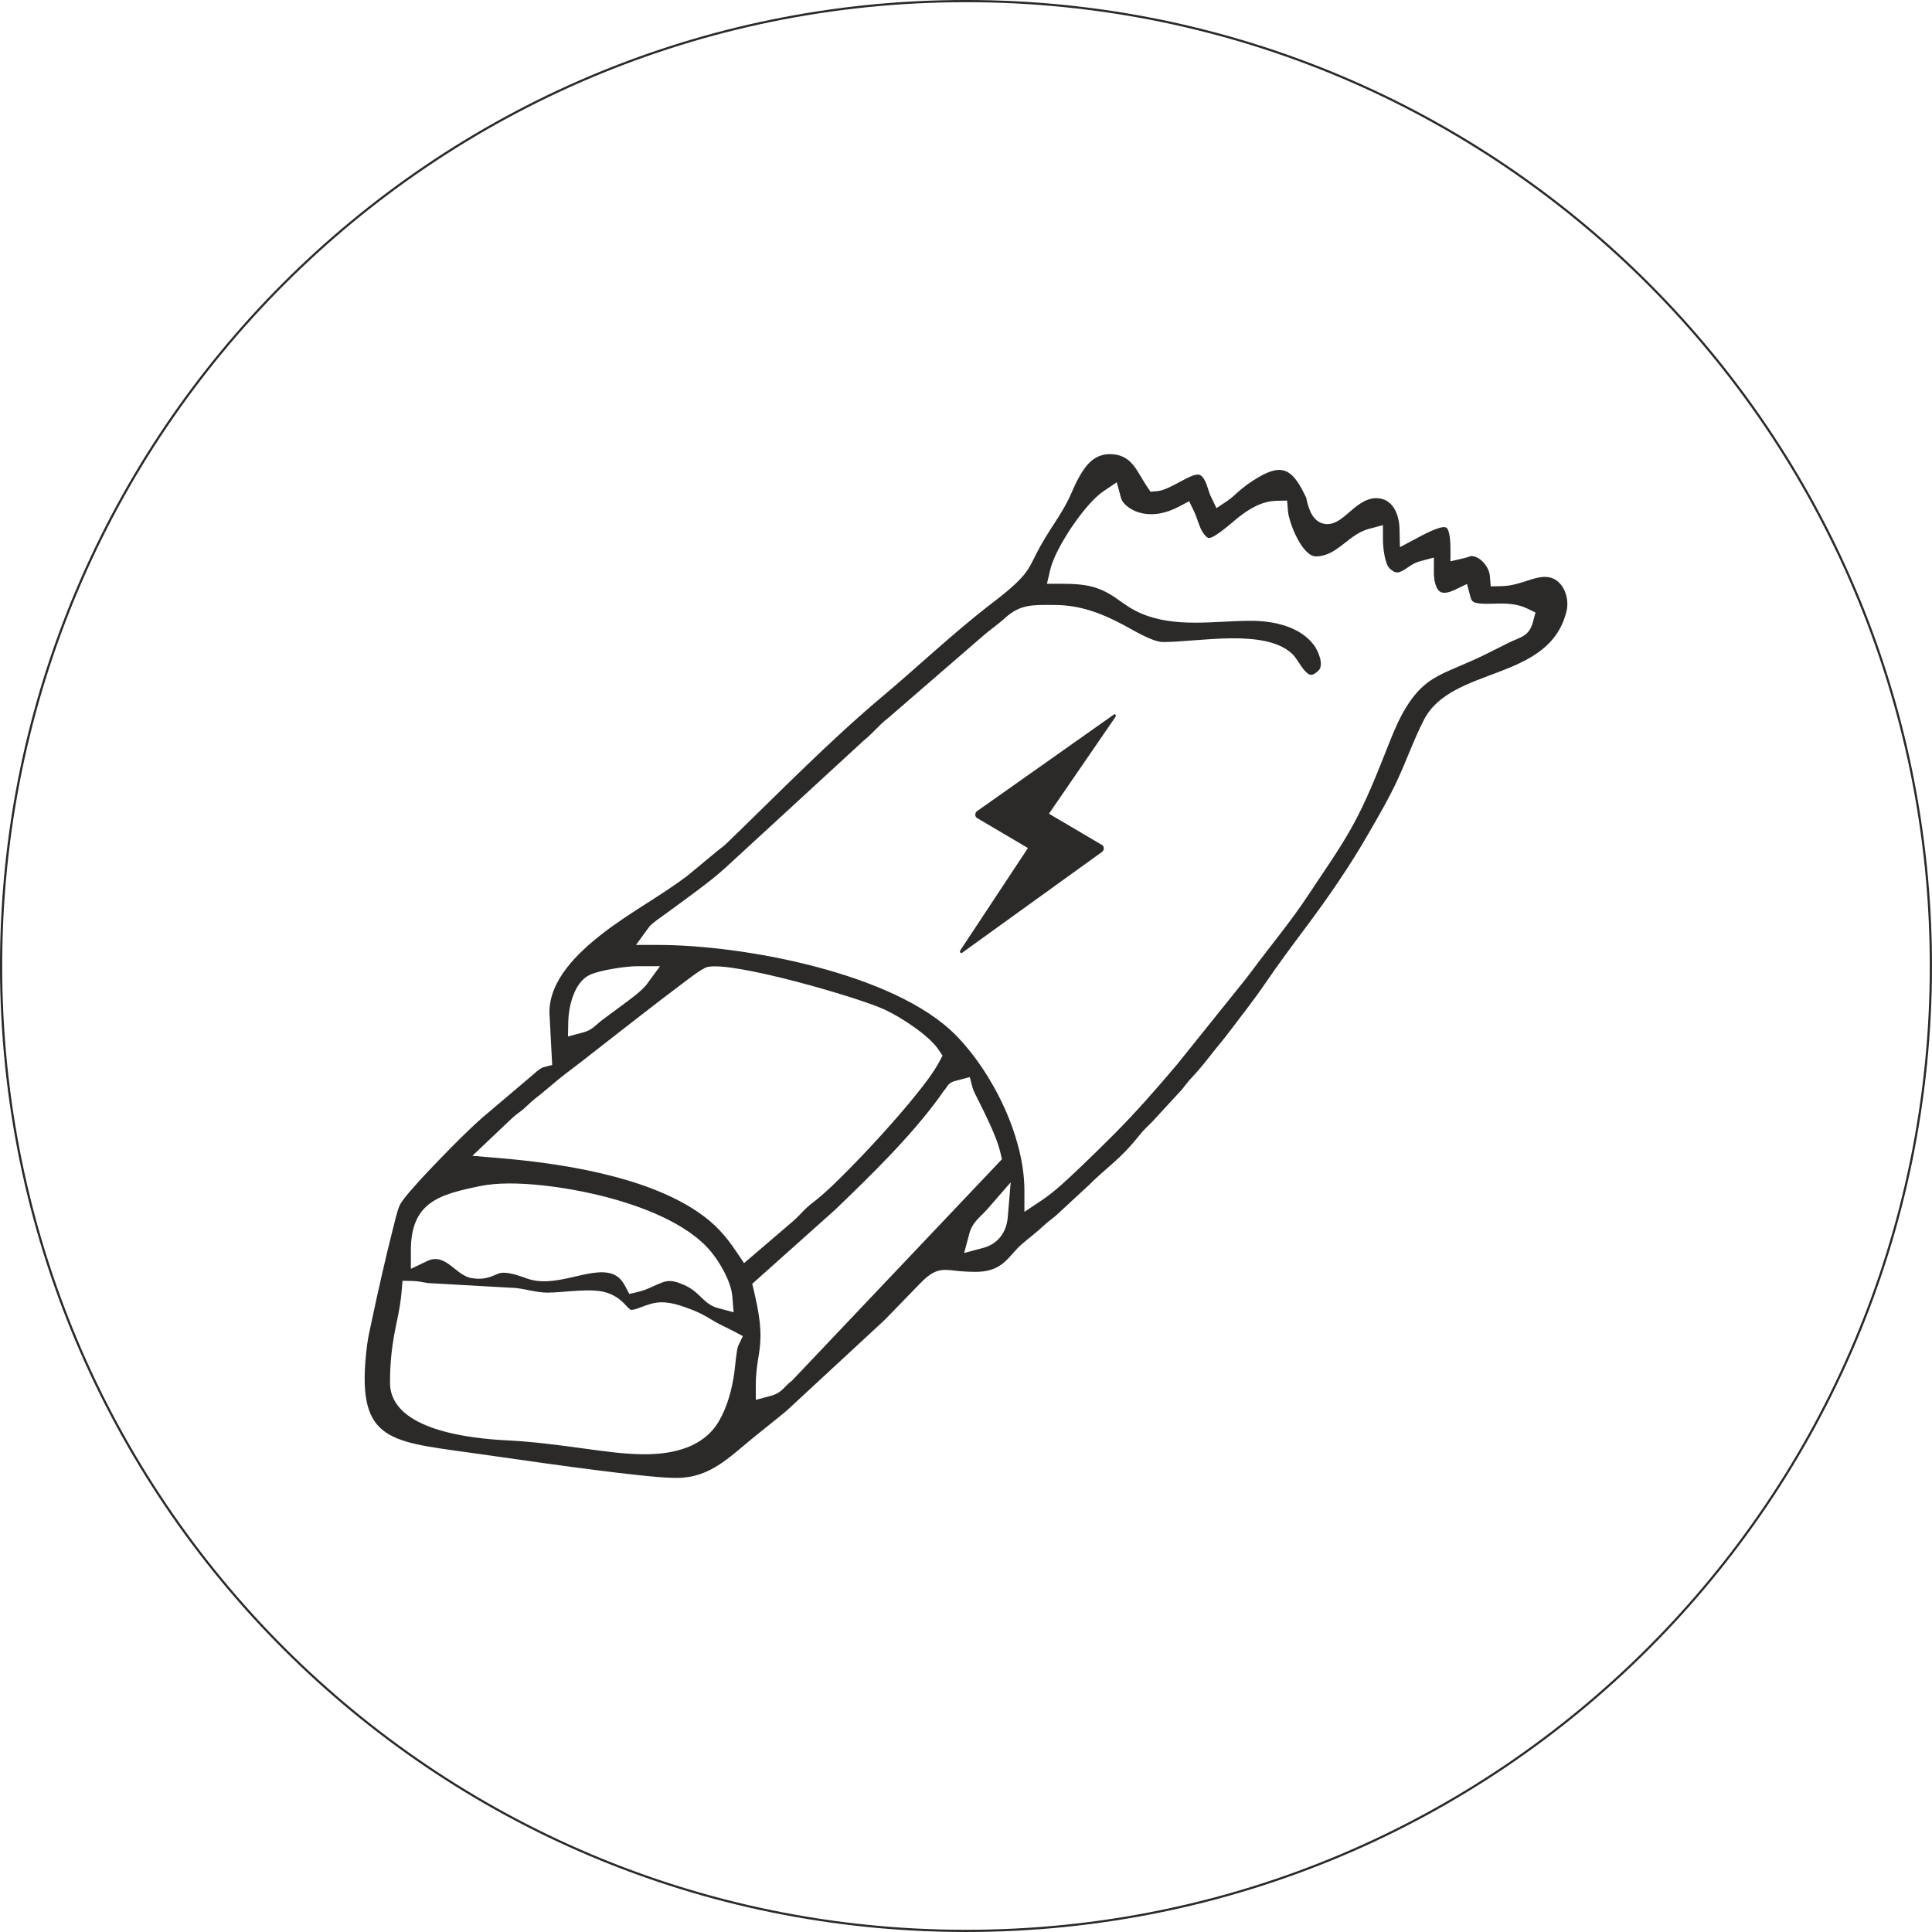
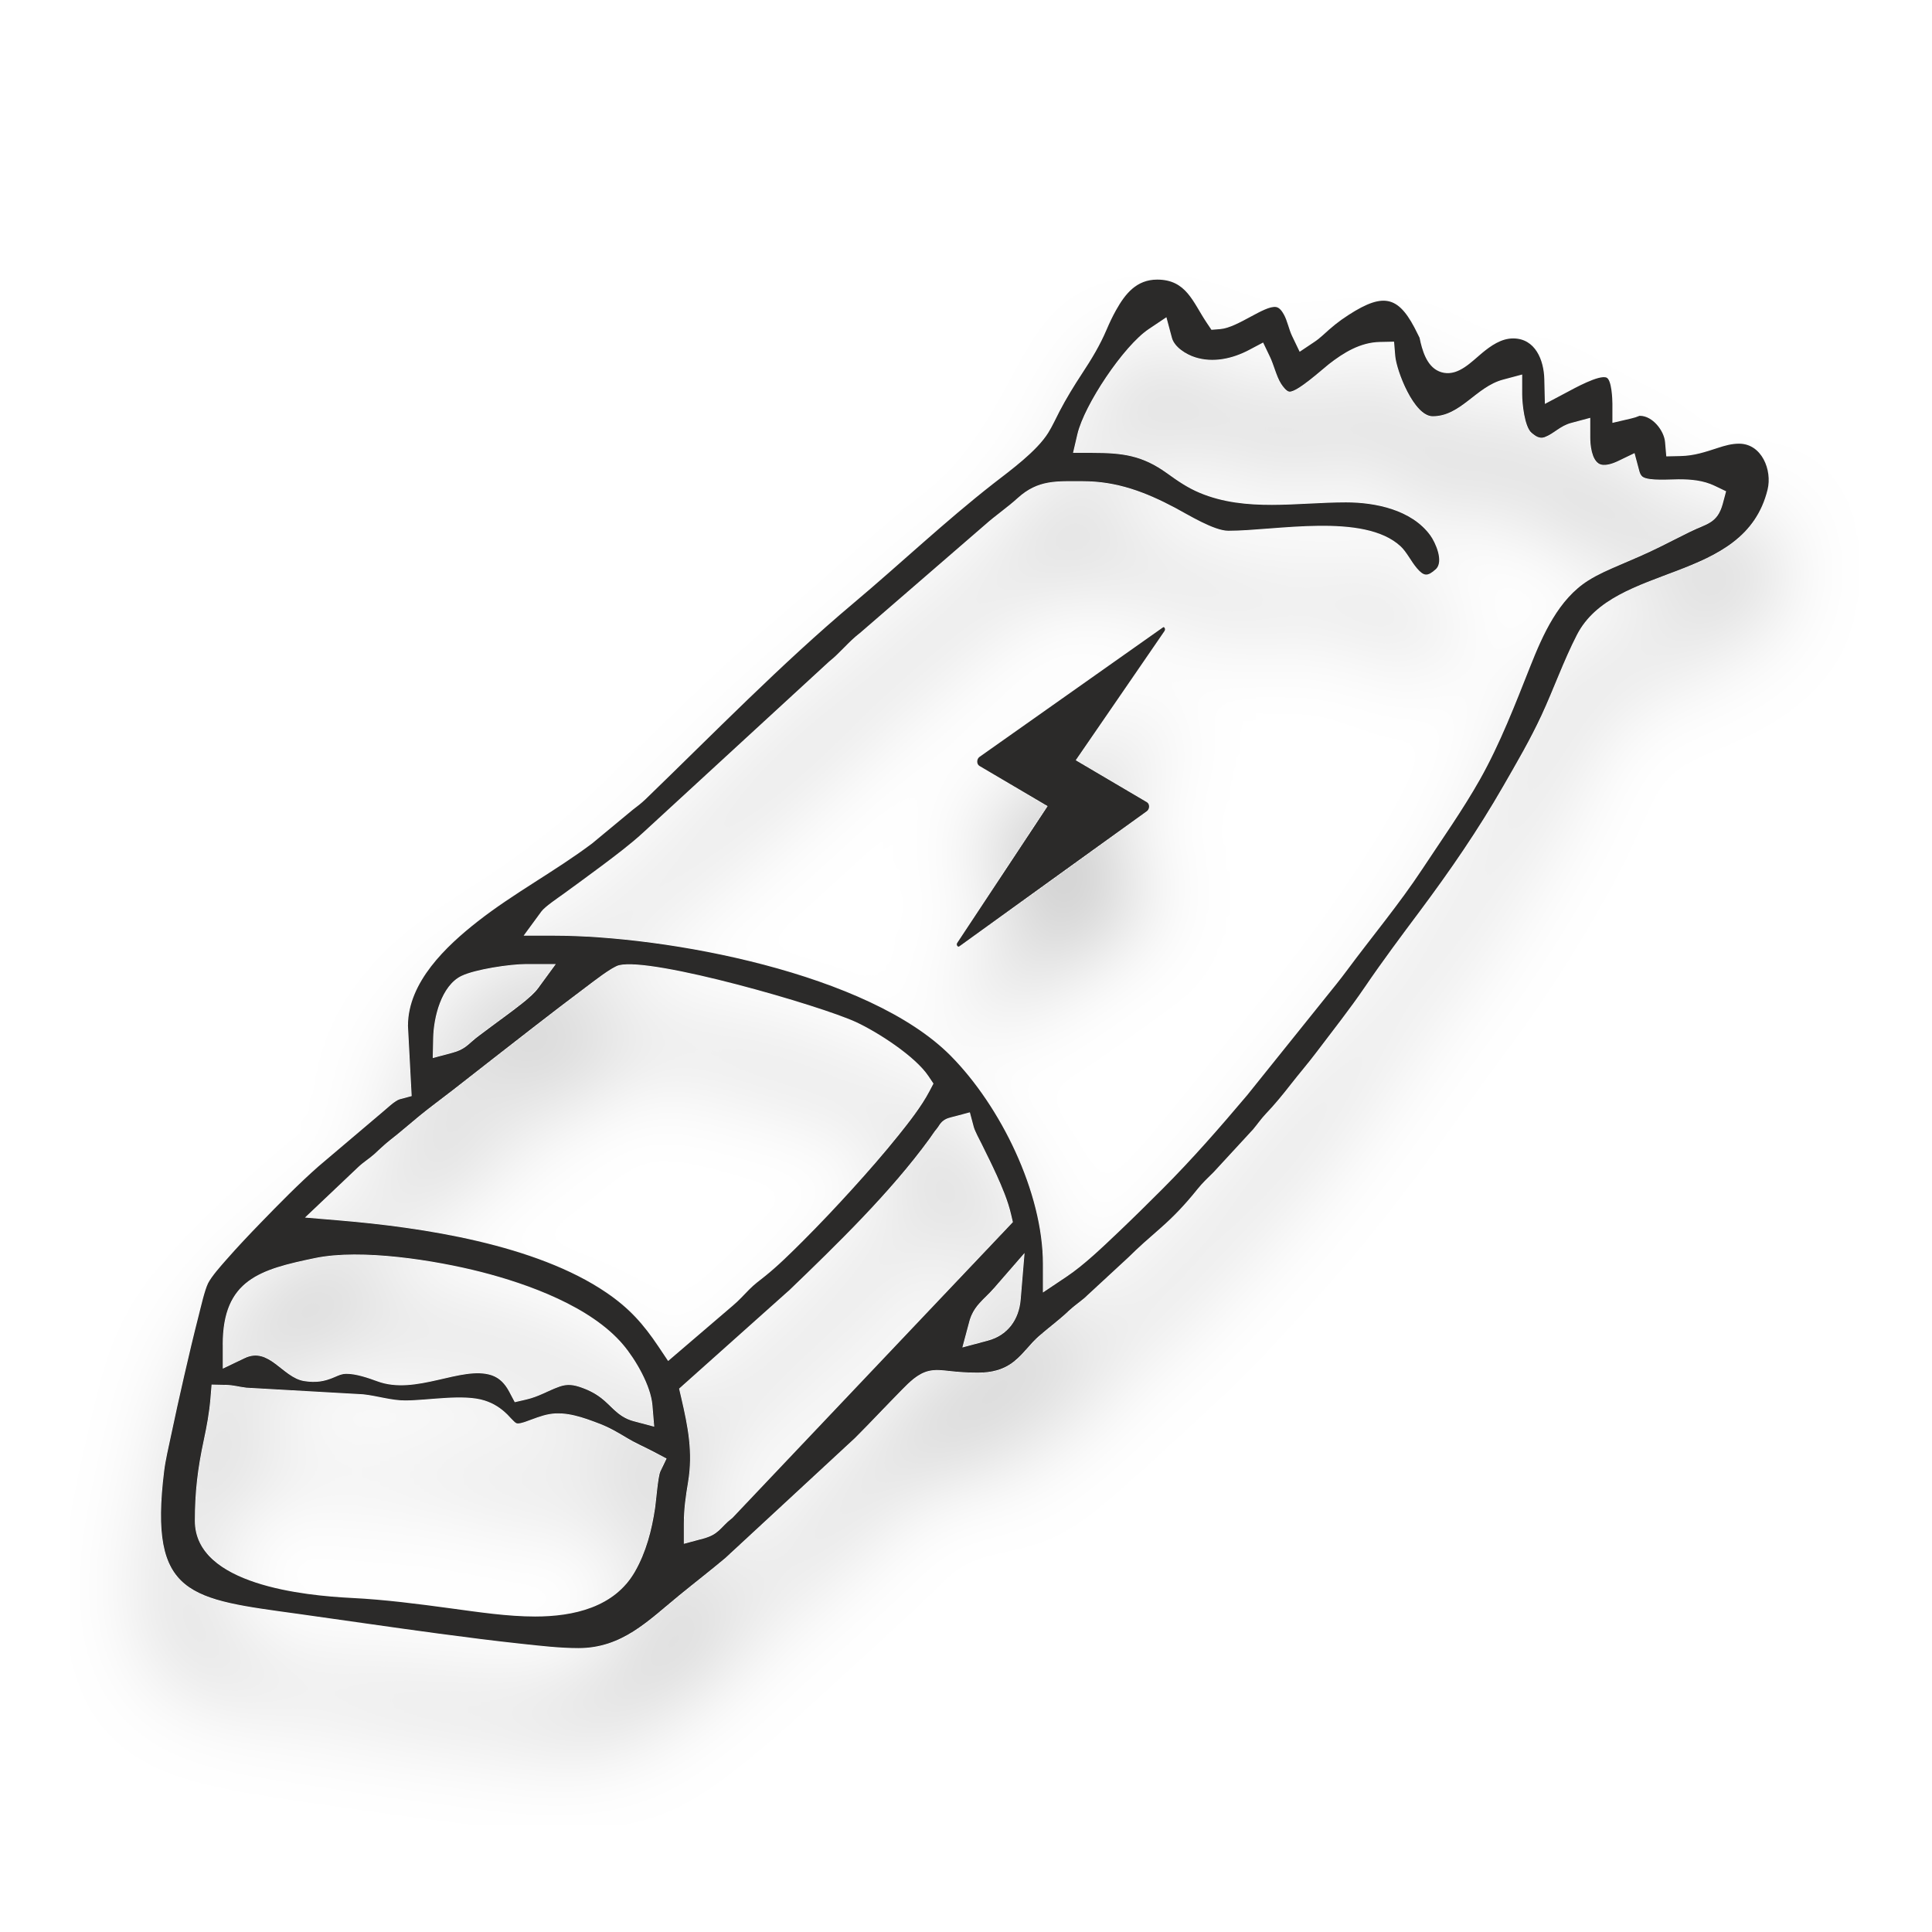
- <svg xmlns="http://www.w3.org/2000/svg" xml:space="preserve" width="175.222mm" height="175.222mm" version="1.1" style="shape-rendering:geometricPrecision; text-rendering:geometricPrecision; image-rendering:optimizeQuality; fill-rule:evenodd; clip-rule:evenodd" viewBox="0 0 1169.37 1169.37">
+ <svg xmlns="http://www.w3.org/2000/svg" width="90" height="90" viewBox="0 0 90 90" fill="none">
+   <g filter="url(#filter0_d_18_63)">
+     <path fill-rule="evenodd" clip-rule="evenodd" d="M19.003 47.764L19.177 51.059L18.622 51.208C18.41 51.264 18.033 51.627 17.869 51.763L14.836 54.334C13.91 55.15 12.994 56.086 12.134 56.972C11.595 57.528 11.059 58.094 10.549 58.676C10.294 58.966 9.866 59.442 9.693 59.779C9.527 60.123 9.358 60.885 9.259 61.269C9.019 62.206 8.797 63.149 8.58 64.093C8.365 65.032 8.156 65.972 7.958 66.916C7.85 67.428 7.711 68.007 7.647 68.525C6.922 74.386 8.855 74.483 13.931 75.186C16.105 75.488 18.275 75.811 20.451 76.101C21.731 76.272 23.013 76.436 24.296 76.574C25.151 76.666 26.087 76.775 26.946 76.775C28.979 76.775 30.177 75.515 31.654 74.307C32.362 73.728 33.085 73.17 33.785 72.582L39.826 66.99C40.568 66.248 41.279 65.485 42.015 64.74C42.372 64.378 42.762 63.98 43.275 63.862C43.594 63.789 43.904 63.83 44.223 63.866C44.667 63.916 45.096 63.944 45.544 63.944C46.188 63.944 46.754 63.816 47.259 63.404C47.681 63.063 47.985 62.603 48.394 62.245C48.847 61.848 49.338 61.492 49.776 61.074C50.019 60.844 50.262 60.681 50.511 60.472L52.585 58.554C53.053 58.086 53.537 57.668 54.035 57.233C54.696 56.654 55.232 56.083 55.783 55.394C56.016 55.101 56.269 54.869 56.532 54.608L58.377 52.607C58.586 52.357 58.749 52.114 58.98 51.872C59.385 51.448 59.765 50.982 60.125 50.52C60.522 50.01 60.945 49.523 61.334 49.006C62.093 48 62.877 47.014 63.586 45.972C64.4 44.776 65.262 43.623 66.128 42.464C67.552 40.555 68.835 38.695 70.025 36.625C70.653 35.532 71.284 34.456 71.815 33.309C72.386 32.076 72.835 30.789 73.457 29.578C75.196 26.189 81.262 27.224 82.341 22.807C82.562 21.901 82.07 20.668 81.013 20.668C80.668 20.668 80.356 20.757 80.031 20.863C79.432 21.057 78.932 21.23 78.289 21.245L77.622 21.26L77.565 20.595C77.521 20.061 76.979 19.371 76.398 19.371C76.39 19.371 76.381 19.371 76.373 19.371C76.244 19.426 76.127 19.463 75.983 19.496L75.112 19.699V18.805C75.112 18.61 75.08 17.69 74.837 17.59C74.488 17.448 73.331 18.093 72.982 18.278L71.967 18.816L71.94 17.667C71.921 16.776 71.521 15.765 70.488 15.765C69.93 15.765 69.447 16.109 69.035 16.449C68.546 16.854 67.963 17.49 67.264 17.367C66.582 17.245 66.322 16.549 66.178 15.959C66.162 15.887 66.143 15.811 66.13 15.736C66.1 15.678 66.071 15.621 66.044 15.563C65.199 13.809 64.513 13.579 62.826 14.668C62.327 14.989 62.037 15.239 61.611 15.627C61.488 15.738 61.362 15.84 61.223 15.932L60.543 16.387L60.189 15.65C60.038 15.334 59.969 14.938 59.807 14.65C59.733 14.517 59.61 14.326 59.442 14.302C58.9 14.222 57.662 15.262 56.85 15.33L56.434 15.364L56.202 15.018C55.565 14.066 55.262 13.025 53.907 13.025C52.943 13.025 52.417 13.685 51.989 14.45C51.823 14.747 51.689 15.031 51.555 15.344C51.237 16.092 50.852 16.724 50.404 17.405C50.031 17.973 49.675 18.553 49.36 19.156C49.187 19.487 49.03 19.84 48.833 20.157C48.291 21.028 47.07 21.91 46.269 22.533C44.012 24.297 41.947 26.259 39.759 28.098C36.388 30.932 33.243 34.168 30.073 37.23C29.864 37.432 29.685 37.561 29.478 37.721L27.572 39.3L27.559 39.309C25.844 40.594 23.939 41.604 22.254 42.923C20.785 44.074 19.016 45.746 19.005 47.765L19.003 47.764ZM54.246 29.398L50.112 35.415L53.427 37.369C53.566 37.451 53.563 37.693 53.419 37.793L44.699 44.078C44.618 44.152 44.529 44.008 44.592 43.923L48.802 37.553L45.626 35.68C45.487 35.598 45.489 35.356 45.632 35.257L54.169 29.23C54.219 29.168 54.318 29.288 54.246 29.398ZM40.05 29.497L45.9 24.435C46.385 24.003 46.924 23.641 47.402 23.206C48.36 22.334 49.217 22.417 50.447 22.417C52.035 22.417 53.361 22.923 54.741 23.654C55.342 23.972 56.548 24.725 57.223 24.725C59.421 24.725 63.533 23.869 65.243 25.447C65.527 25.708 65.741 26.166 66.01 26.476C66.33 26.845 66.495 26.864 66.878 26.522C67.275 26.17 66.866 25.261 66.622 24.93C65.754 23.749 64.08 23.403 62.702 23.403C60.444 23.403 58.04 23.86 55.894 22.962C55.307 22.716 54.868 22.408 54.359 22.042C53.208 21.214 52.302 21.097 50.879 21.097H49.986L50.189 20.227C50.508 18.86 52.347 16.109 53.512 15.33L54.336 14.777L54.592 15.735C54.711 16.176 55.26 16.509 55.663 16.639C56.51 16.914 57.422 16.707 58.189 16.301L58.841 15.956L59.16 16.622C59.339 16.994 59.465 17.543 59.673 17.868C59.738 17.971 59.922 18.236 60.066 18.245C60.433 18.269 61.594 17.207 61.903 16.965C62.595 16.425 63.368 15.95 64.274 15.93L64.941 15.916L64.996 16.581C65.055 17.271 65.865 19.391 66.741 19.391C68.047 19.391 68.754 18.022 70.018 17.684L70.909 17.446V18.37C70.909 18.784 71.016 19.883 71.348 20.164C71.529 20.316 71.718 20.452 71.957 20.364C72.387 20.203 72.67 19.842 73.188 19.703L74.08 19.464V20.388C74.08 20.729 74.146 21.38 74.469 21.59C74.718 21.752 75.138 21.591 75.372 21.479L76.143 21.108L76.364 21.935C76.392 22.042 76.436 22.155 76.533 22.218C76.827 22.409 77.827 22.328 78.187 22.328C78.768 22.326 79.348 22.376 79.879 22.632L80.409 22.886L80.257 23.454C80.006 24.393 79.503 24.392 78.732 24.773C78.283 24.994 77.839 25.223 77.391 25.445C76.742 25.771 76.082 26.051 75.415 26.336C74.932 26.544 74.437 26.758 73.991 27.04C72.603 27.912 71.874 29.563 71.291 31.029C70.591 32.794 69.877 34.65 68.944 36.306C68.143 37.727 67.164 39.111 66.264 40.474C65.175 42.126 63.913 43.63 62.737 45.217C62.424 45.639 62.096 46.042 61.767 46.449L58.096 51.02C56.827 52.522 55.545 53.992 54.155 55.383C53.473 56.066 52.786 56.745 52.086 57.41C51.369 58.09 50.505 58.925 49.687 59.471L48.583 60.21V58.882C48.583 55.543 46.609 51.527 44.284 49.18C40.47 45.332 31.054 43.587 25.791 43.587H24.393L25.22 42.459C25.383 42.235 26.023 41.806 26.259 41.635C26.856 41.199 27.455 40.764 28.047 40.321C28.689 39.838 29.369 39.329 29.959 38.786L38.615 30.826L38.634 30.81C39.139 30.408 39.525 29.9 40.049 29.495L40.05 29.497ZM25.066 46.038C24.767 46.447 23.967 47.018 23.549 47.331C23.124 47.65 22.69 47.96 22.267 48.283C21.81 48.632 21.692 48.878 21.072 49.044L20.16 49.288L20.18 48.343C20.201 47.385 20.56 45.92 21.492 45.464C22.131 45.153 23.767 44.911 24.493 44.911H25.891L25.065 46.039L25.066 46.038ZM14.206 56.719L16.688 54.366C16.928 54.138 17.184 53.987 17.423 53.775C17.669 53.556 17.884 53.336 18.146 53.131C18.628 52.759 19.084 52.354 19.556 51.969C20.064 51.554 20.595 51.17 21.112 50.766C22.341 49.809 23.565 48.846 24.798 47.893C25.627 47.25 26.459 46.61 27.299 45.981C27.596 45.76 28.495 45.048 28.837 44.963C30.4 44.579 38.24 46.85 39.886 47.616C40.9 48.088 42.633 49.206 43.249 50.126L43.485 50.478L43.287 50.853C42.918 51.549 42.348 52.273 41.856 52.887C41.165 53.747 40.437 54.581 39.696 55.397C38.951 56.218 38.188 57.027 37.404 57.81C36.844 58.368 36.243 58.966 35.626 59.459C35.36 59.671 35.149 59.821 34.907 60.065C34.648 60.325 34.417 60.589 34.138 60.821L31.124 63.401L30.68 62.738C29.964 61.67 29.317 60.944 28.249 60.216C24.962 57.976 19.694 57.176 15.784 56.851L14.205 56.719H14.206ZM36.738 60.133C38.966 57.99 41.487 55.543 43.3 53.048C43.413 52.894 43.51 52.731 43.635 52.585C43.728 52.476 43.77 52.365 43.876 52.263C44.065 52.084 44.261 52.062 44.495 51.999L45.18 51.816L45.362 52.499C45.426 52.719 45.624 53.078 45.729 53.29C45.967 53.772 46.205 54.251 46.428 54.74C46.688 55.314 46.954 55.944 47.097 56.56L47.184 56.931L34.114 70.716L34.072 70.748C33.554 71.153 33.499 71.478 32.748 71.677L31.856 71.916V70.993C31.856 70.297 31.941 69.715 32.054 69.037C32.284 67.648 32.049 66.464 31.731 65.098L31.635 64.688L36.736 60.131L36.738 60.133ZM45.147 61.584C45.352 60.815 45.834 60.546 46.306 60.004L47.728 58.369L47.548 60.529C47.47 61.471 46.947 62.204 46.015 62.453L44.831 62.77L45.148 61.585L45.147 61.584ZM10.376 62.632C10.376 59.608 12.124 59.134 14.673 58.605C16.835 58.155 20.29 58.711 22.409 59.251C24.603 59.812 27.534 60.869 29.033 62.647C29.617 63.341 30.315 64.546 30.392 65.457L30.476 66.46L29.503 66.201C29.325 66.153 29.158 66.079 29.002 65.983C28.68 65.783 28.449 65.507 28.168 65.26C27.843 64.973 27.503 64.786 27.095 64.641C26.736 64.512 26.441 64.463 26.076 64.59C25.523 64.783 25.13 65.053 24.513 65.197L23.98 65.32L23.725 64.838C23.536 64.481 23.288 64.195 22.898 64.065C21.506 63.606 19.38 65.019 17.576 64.347C17.17 64.197 16.572 63.991 16.132 63.999C15.915 64.002 15.789 64.065 15.595 64.149C15.101 64.365 14.703 64.421 14.164 64.335C13.159 64.174 12.541 62.719 11.394 63.27L10.378 63.757V62.631L10.376 62.632ZM11.452 64.643L16.911 64.951L16.929 64.953C17.576 65.023 18.224 65.238 18.871 65.238C19.953 65.238 21.583 64.924 22.576 65.241C22.994 65.375 23.325 65.588 23.636 65.893C23.743 65.998 23.921 66.215 24.04 66.29C24.131 66.349 24.393 66.258 24.476 66.23C24.841 66.102 25.21 65.942 25.593 65.875C26.372 65.738 27.183 66.036 27.901 66.311C28.401 66.501 28.791 66.735 29.244 67.007C29.633 67.24 30.049 67.415 30.448 67.626L31.051 67.945L30.758 68.556C30.649 68.813 30.566 69.909 30.517 70.243C30.363 71.279 30.1 72.299 29.577 73.214C28.623 74.879 26.71 75.304 24.927 75.304C23.644 75.304 22.293 75.099 21.021 74.927C19.479 74.718 17.941 74.516 16.384 74.439C14.192 74.329 9.078 73.832 9.078 70.846C9.078 69.494 9.21 68.411 9.491 67.099C9.631 66.448 9.745 65.831 9.802 65.165L9.857 64.5L10.525 64.514C10.89 64.522 11.126 64.604 11.453 64.64L11.452 64.643Z" fill="#2B2A29" />
+   </g>
  <defs>
-     <style type="text/css">
-    
-     .str0 {stroke:#2B2A29;stroke-width:1.33;stroke-miterlimit:10}
-     .fil1 {fill:none}
-     .fil0 {fill:#2B2A29}
-    
-   </style>
+     <filter id="filter0_d_18_63" x="3.3" y="12.825" width="83.293" height="72.15" filterUnits="userSpaceOnUse" color-interpolation-filters="sRGB">
+       <feFlood flood-opacity="0" result="BackgroundImageFix" />
+       <feColorMatrix in="SourceAlpha" type="matrix" values="0 0 0 0 0 0 0 0 0 0 0 0 0 0 0 0 0 0 127 0" result="hardAlpha" />
+       <feOffset dy="4" />
+       <feGaussianBlur stdDeviation="2.1" />
+       <feComposite in2="hardAlpha" operator="out" />
+       <feColorMatrix type="matrix" values="0 0 0 0 0 0 0 0 0 0 0 0 0 0 0 0 0 0 0.25 0" />
+       <feBlend mode="normal" in2="BackgroundImageFix" result="effect1_dropShadow_18_63" />
+       <feBlend mode="normal" in="SourceGraphic" in2="effect1_dropShadow_18_63" result="shape" />
+     </filter>
  </defs>
-   <g id="Layer_x0020_1">
-     <path class="fil0" d="M332.53 612.54l1.69 32.02 -5.4 1.45c-2.06,0.55 -5.72,4.08 -7.32,5.4l-29.48 24.99c-9,7.93 -17.9,17.03 -26.26,25.64 -5.24,5.4 -10.45,10.9 -15.41,16.56 -2.47,2.82 -6.63,7.45 -8.32,10.72 -1.61,3.34 -3.25,10.75 -4.21,14.48 -2.34,9.11 -4.49,18.28 -6.6,27.45 -2.09,9.13 -4.12,18.27 -6.05,27.44 -1.05,4.98 -2.4,10.61 -3.02,15.64 -7.05,56.97 11.74,57.91 61.08,64.75 21.13,2.93 42.22,6.07 63.37,8.89 12.44,1.66 24.9,3.25 37.37,4.6 8.31,0.89 17.41,1.95 25.76,1.95 19.76,0 31.41,-12.25 45.76,-23.99 6.88,-5.63 13.91,-11.05 20.71,-16.76l58.72 -54.36c7.21,-7.21 14.13,-14.63 21.28,-21.87 3.47,-3.52 7.26,-7.38 12.25,-8.53 3.1,-0.71 6.11,-0.31 9.21,0.04 4.32,0.48 8.49,0.75 12.84,0.75 6.26,0 11.76,-1.24 16.67,-5.24 4.1,-3.32 7.06,-7.79 11.03,-11.27 4.41,-3.86 9.18,-7.32 13.44,-11.38 2.36,-2.24 4.72,-3.82 7.14,-5.85l20.16 -18.64c4.55,-4.55 9.25,-8.62 14.09,-12.85 6.43,-5.62 11.64,-11.17 16.99,-17.87 2.27,-2.85 4.73,-5.1 7.28,-7.64l17.94 -19.45c2.03,-2.43 3.61,-4.79 5.86,-7.14 3.93,-4.12 7.63,-8.65 11.13,-13.14 3.85,-4.96 7.97,-9.7 11.75,-14.72 7.37,-9.78 14.99,-19.36 21.89,-29.49 7.91,-11.63 16.29,-22.83 24.7,-34.1 13.84,-18.55 26.32,-36.63 37.88,-56.75 6.11,-10.63 12.24,-21.08 17.4,-32.23 5.55,-11.99 9.92,-24.5 15.96,-36.27 16.9,-32.94 75.86,-22.88 86.35,-65.81 2.15,-8.81 -2.63,-20.79 -12.91,-20.79 -3.35,0 -6.38,0.86 -9.54,1.89 -5.82,1.89 -10.68,3.57 -16.93,3.72l-6.49 0.14 -0.55 -6.46c-0.43,-5.19 -5.7,-11.9 -11.34,-11.9 -0.08,0 -0.17,0 -0.25,0 -1.25,0.54 -2.39,0.9 -3.79,1.22l-8.46 1.97 0 -8.69c0,-1.89 -0.31,-10.84 -2.68,-11.81 -3.39,-1.38 -14.63,4.89 -18.03,6.69l-9.86 5.23 -0.26 -11.17c-0.19,-8.66 -4.08,-18.49 -14.12,-18.49 -5.42,0 -10.12,3.35 -14.12,6.65 -4.75,3.94 -10.42,10.12 -17.21,8.92 -6.63,-1.18 -9.16,-7.95 -10.56,-13.68 -0.16,-0.7 -0.34,-1.44 -0.47,-2.17 -0.29,-0.56 -0.57,-1.12 -0.83,-1.68 -8.22,-17.05 -14.88,-19.28 -31.28,-8.7 -4.85,3.12 -7.67,5.55 -11.81,9.32 -1.2,1.08 -2.42,2.07 -3.77,2.97l-6.61 4.42 -3.44 -7.16c-1.47,-3.08 -2.14,-6.93 -3.71,-9.72 -0.72,-1.3 -1.92,-3.15 -3.55,-3.39 -5.27,-0.78 -17.3,9.33 -25.2,9.99l-4.04 0.34 -2.26 -3.37c-6.19,-9.25 -9.13,-19.37 -22.3,-19.37 -9.37,0 -14.48,6.42 -18.64,13.85 -1.62,2.89 -2.92,5.65 -4.22,8.69 -3.09,7.27 -6.84,13.41 -11.19,20.03 -3.63,5.52 -7.09,11.16 -10.15,17.02 -1.68,3.22 -3.21,6.65 -5.12,9.73 -5.27,8.47 -17.14,17.04 -24.92,23.1 -21.94,17.14 -42.01,36.21 -63.28,54.09 -32.76,27.54 -63.33,59 -94.15,88.76 -2.03,1.96 -3.77,3.22 -5.78,4.77l-18.52 15.35 -0.13 0.09c-16.67,12.49 -35.19,22.3 -51.56,35.12 -14.28,11.19 -31.48,27.44 -31.58,47.07zm342.55 -178.52l-40.18 58.49 32.22 18.99c1.35,0.8 1.32,3.15 -0.08,4.12l-84.75 61.09c-0.79,0.72 -1.65,-0.68 -1.04,-1.51l40.92 -61.91 -30.87 -18.21c-1.35,-0.79 -1.33,-3.15 0.06,-4.11l82.97 -58.58c0.49,-0.6 1.45,0.56 0.75,1.63zm-137.98 0.97l56.86 -49.21c4.71,-4.2 9.95,-7.71 14.6,-11.94 9.31,-8.48 17.64,-7.67 29.6,-7.67 15.43,0 28.32,4.92 41.73,12.02 5.85,3.09 17.57,10.41 24.13,10.41 21.36,0 61.33,-8.32 77.95,7.02 2.76,2.54 4.84,6.99 7.46,10 3.11,3.59 4.71,3.77 8.43,0.45 3.86,-3.42 -0.11,-12.26 -2.48,-15.48 -8.44,-11.47 -24.71,-14.84 -38.11,-14.84 -21.94,0 -45.31,4.44 -66.17,-4.28 -5.7,-2.39 -9.97,-5.39 -14.92,-8.95 -11.19,-8.04 -19.99,-9.18 -33.82,-9.18l-8.68 0 1.97 -8.46c3.1,-13.28 20.98,-40.02 32.3,-47.6l8.01 -5.37 2.49 9.31c1.15,4.29 6.49,7.52 10.41,8.79 8.23,2.67 17.09,0.66 24.55,-3.29l6.34 -3.35 3.1 6.47c1.74,3.62 2.96,8.95 4.98,12.11 0.63,1 2.42,3.58 3.82,3.67 3.57,0.23 14.85,-10.09 17.86,-12.44 6.72,-5.25 14.24,-9.87 23.04,-10.06l6.49 -0.14 0.53 6.46c0.57,6.71 8.45,27.32 16.96,27.32 12.7,0 19.57,-13.31 31.85,-16.59l8.67 -2.32 0 8.98c0,4.03 1.03,14.71 4.26,17.44 1.76,1.48 3.6,2.8 5.92,1.94 4.18,-1.56 6.93,-5.07 11.97,-6.42l8.67 -2.32 0 8.98c0,3.31 0.64,9.64 3.78,11.68 2.42,1.57 6.5,0.01 8.77,-1.08l7.5 -3.6 2.15 8.03c0.27,1.04 0.7,2.14 1.64,2.75 2.86,1.86 12.58,1.07 16.08,1.07 5.64,-0.02 11.28,0.47 16.44,2.96l5.15 2.47 -1.47 5.52c-2.44,9.13 -7.33,9.12 -14.83,12.82 -4.36,2.15 -8.68,4.37 -13.03,6.53 -6.31,3.17 -12.72,5.89 -19.21,8.66 -4.69,2.02 -9.5,4.1 -13.84,6.84 -13.49,8.48 -20.58,24.53 -26.24,38.78 -6.81,17.15 -13.75,35.19 -22.82,51.29 -7.78,13.81 -17.3,27.26 -26.04,40.51 -10.59,16.06 -22.85,30.68 -34.29,46.1 -3.04,4.1 -6.23,8.02 -9.42,11.98l-35.69 44.43c-12.33,14.59 -24.79,28.88 -38.3,42.4 -6.63,6.64 -13.31,13.24 -20.11,19.7 -6.97,6.61 -15.37,14.73 -23.32,20.04l-10.73 7.18 0 -12.91c0,-32.45 -19.19,-71.49 -41.79,-94.3 -37.07,-37.4 -128.59,-54.36 -179.74,-54.36l-13.59 0 8.03 -10.97c1.59,-2.17 7.81,-6.34 10.1,-8.01 5.81,-4.23 11.63,-8.46 17.38,-12.77 6.24,-4.69 12.85,-9.64 18.59,-14.92l84.13 -77.37 0.19 -0.15c4.9,-3.91 8.66,-8.85 13.75,-12.78zm-145.64 160.77c-2.91,3.98 -10.68,9.53 -14.75,12.57 -4.13,3.1 -8.35,6.11 -12.46,9.25 -4.44,3.39 -5.59,5.79 -11.61,7.4l-8.87 2.37 0.2 -9.18c0.2,-9.32 3.69,-23.56 12.75,-27.99 6.21,-3.02 22.11,-5.37 29.17,-5.37l13.59 0 -8.03 10.96zm-105.56 103.82l24.12 -22.87c2.34,-2.22 4.83,-3.69 7.15,-5.75 2.39,-2.13 4.48,-4.26 7.03,-6.26 4.68,-3.61 9.11,-7.55 13.7,-11.29 4.94,-4.03 10.1,-7.77 15.13,-11.69 11.94,-9.31 23.84,-18.67 35.82,-27.93 8.06,-6.25 16.15,-12.47 24.31,-18.58 2.89,-2.15 11.63,-9.07 14.95,-9.9 15.19,-3.73 91.4,18.34 107.4,25.79 9.85,4.59 26.7,15.45 32.68,24.4l2.3 3.42 -1.93 3.64c-3.58,6.77 -9.12,13.8 -13.91,19.77 -6.71,8.36 -13.79,16.47 -20.99,24.4 -7.24,7.98 -14.66,15.84 -22.28,23.45 -5.44,5.43 -11.28,11.24 -17.28,16.03 -2.59,2.06 -4.64,3.52 -6.99,5.89 -2.52,2.53 -4.76,5.09 -7.47,7.35l-29.3 25.08 -4.32 -6.45c-6.95,-10.38 -13.24,-17.43 -23.62,-24.51 -31.95,-21.77 -83.16,-29.55 -121.16,-32.71l-15.35 -1.28zm219.01 33.18c21.65,-20.83 46.16,-44.61 63.78,-68.86 1.1,-1.5 2.04,-3.08 3.26,-4.5 0.9,-1.06 1.31,-2.14 2.34,-3.13 1.83,-1.74 3.74,-1.96 6.01,-2.57l6.66 -1.78 1.77 6.64c0.62,2.14 2.55,5.63 3.57,7.69 2.31,4.68 4.63,9.34 6.79,14.09 2.53,5.58 5.12,11.71 6.51,17.69l0.84 3.61 -127.04 133.99 -0.41 0.31c-5.03,3.93 -5.56,7.09 -12.86,9.03l-8.67 2.32 0 -8.97c0,-6.76 0.82,-12.42 1.92,-19.01 2.24,-13.5 -0.05,-25.01 -3.14,-38.29l-0.93 -3.98 49.58 -44.3zm81.73 14.11c1.99,-7.48 6.68,-10.09 11.27,-15.36l13.82 -15.89 -1.75 20.99c-0.76,9.16 -5.84,16.28 -14.9,18.7l-11.51 3.08 3.08 -11.51zm-337.97 10.18c0,-29.39 16.99,-34 41.77,-39.14 21.01,-4.37 54.6,1.03 75.19,6.28 21.33,5.45 49.82,15.73 64.39,33.01 5.67,6.74 12.46,18.46 13.21,27.31l0.81 9.75 -9.46 -2.52c-1.73,-0.46 -3.35,-1.18 -4.87,-2.12 -3.12,-1.94 -5.37,-4.62 -8.1,-7.02 -3.16,-2.79 -6.47,-4.61 -10.43,-6.02 -3.49,-1.25 -6.36,-1.73 -9.9,-0.5 -5.38,1.88 -9.2,4.5 -15.2,5.9l-5.18 1.2 -2.48 -4.69c-1.83,-3.47 -4.24,-6.25 -8.03,-7.51 -13.54,-4.46 -34.2,9.27 -51.73,2.74 -3.95,-1.46 -9.76,-3.46 -14.04,-3.38 -2.11,0.03 -3.33,0.64 -5.22,1.46 -4.8,2.1 -8.67,2.64 -13.91,1.8 -9.77,-1.56 -15.77,-15.7 -26.92,-10.35l-9.88 4.74 0 -10.95zm10.46 19.55l53.06 2.99 0.18 0.02c6.29,0.68 12.58,2.77 18.87,2.77 10.52,0 26.36,-3.05 36.02,0.03 4.06,1.3 7.28,3.37 10.3,6.34 1.04,1.02 2.77,3.13 3.92,3.86 0.89,0.57 3.44,-0.31 4.24,-0.59 3.55,-1.24 7.14,-2.8 10.86,-3.45 7.57,-1.33 15.45,1.57 22.43,4.24 4.86,1.85 8.65,4.12 13.06,6.77 3.78,2.26 7.82,3.96 11.7,6.01l5.86 3.1 -2.85 5.94c-1.06,2.5 -1.86,13.15 -2.34,16.4 -1.5,10.07 -4.05,19.98 -9.14,28.88 -9.27,16.18 -27.86,20.31 -45.19,20.31 -12.47,0 -25.61,-1.99 -37.97,-3.66 -14.99,-2.03 -29.94,-4 -45.07,-4.75 -21.31,-1.06 -71.01,-5.9 -71.01,-34.92 0,-13.14 1.28,-23.67 4.01,-36.42 1.36,-6.33 2.47,-12.32 3.02,-18.8l0.54 -6.46 6.49 0.14c3.55,0.07 5.84,0.87 9.02,1.22z" />
-     <circle class="fil1 str0" cx="584.68" cy="584.68" r="584.02" />
-   </g>
</svg>
